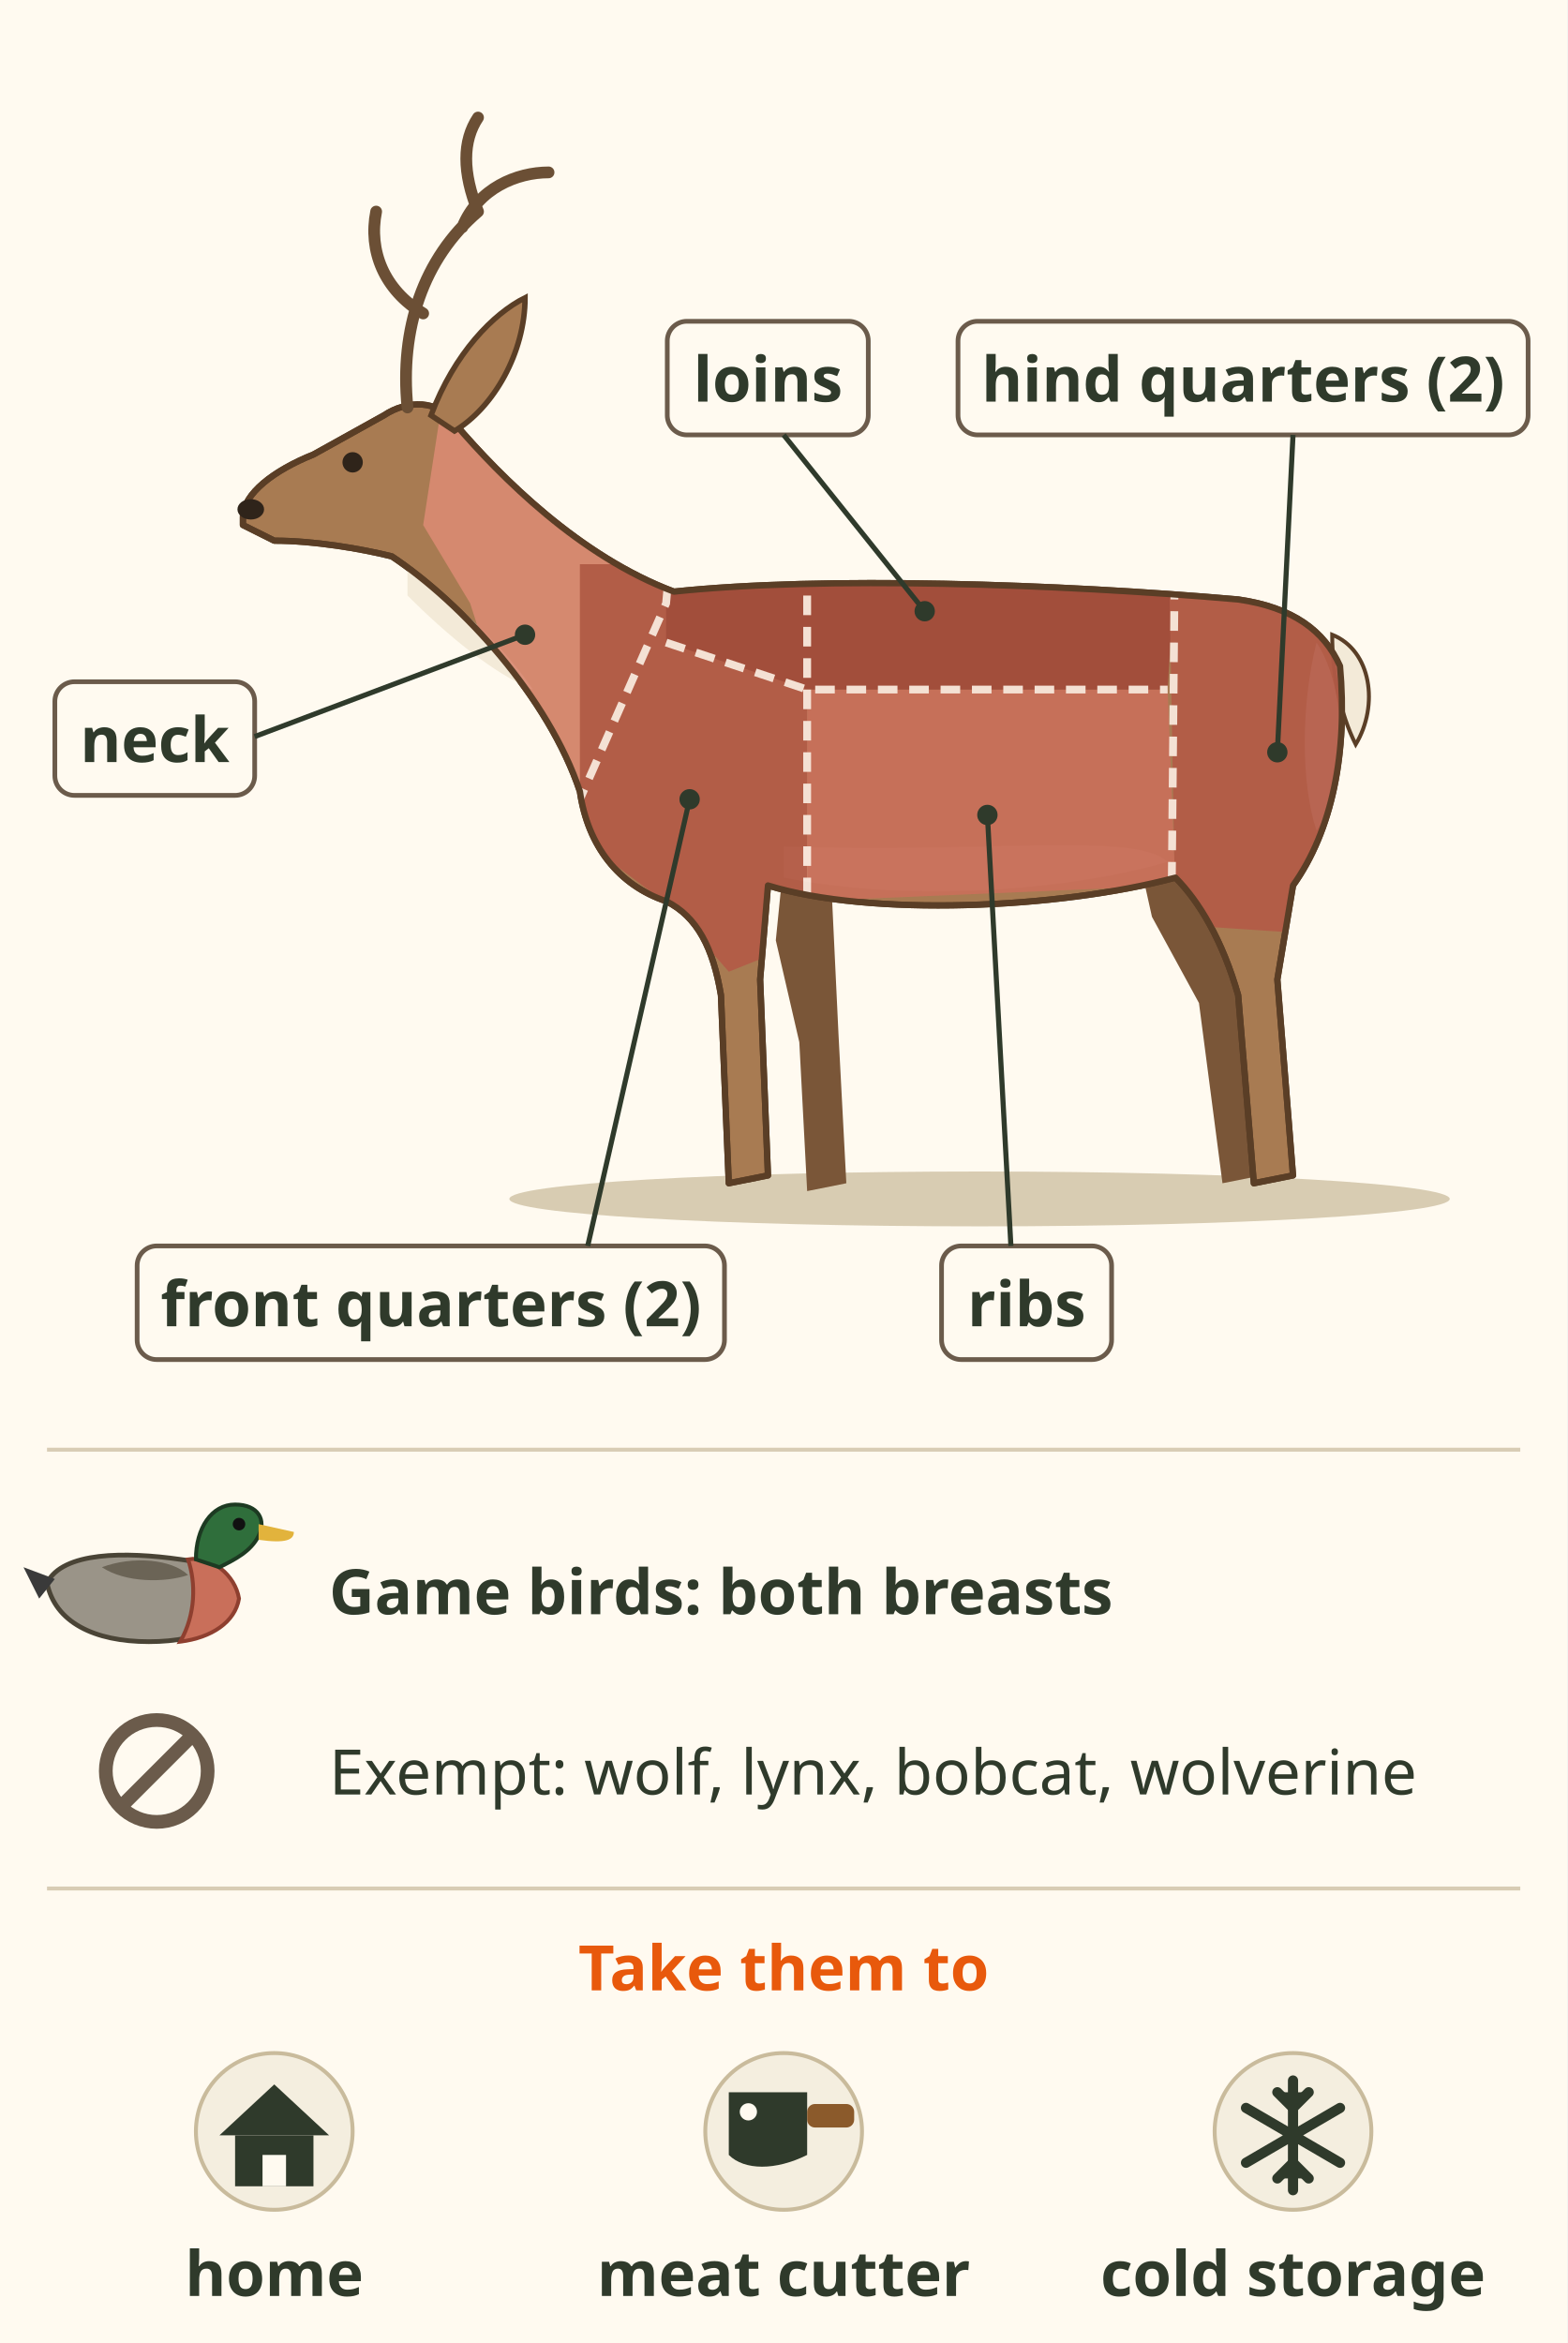
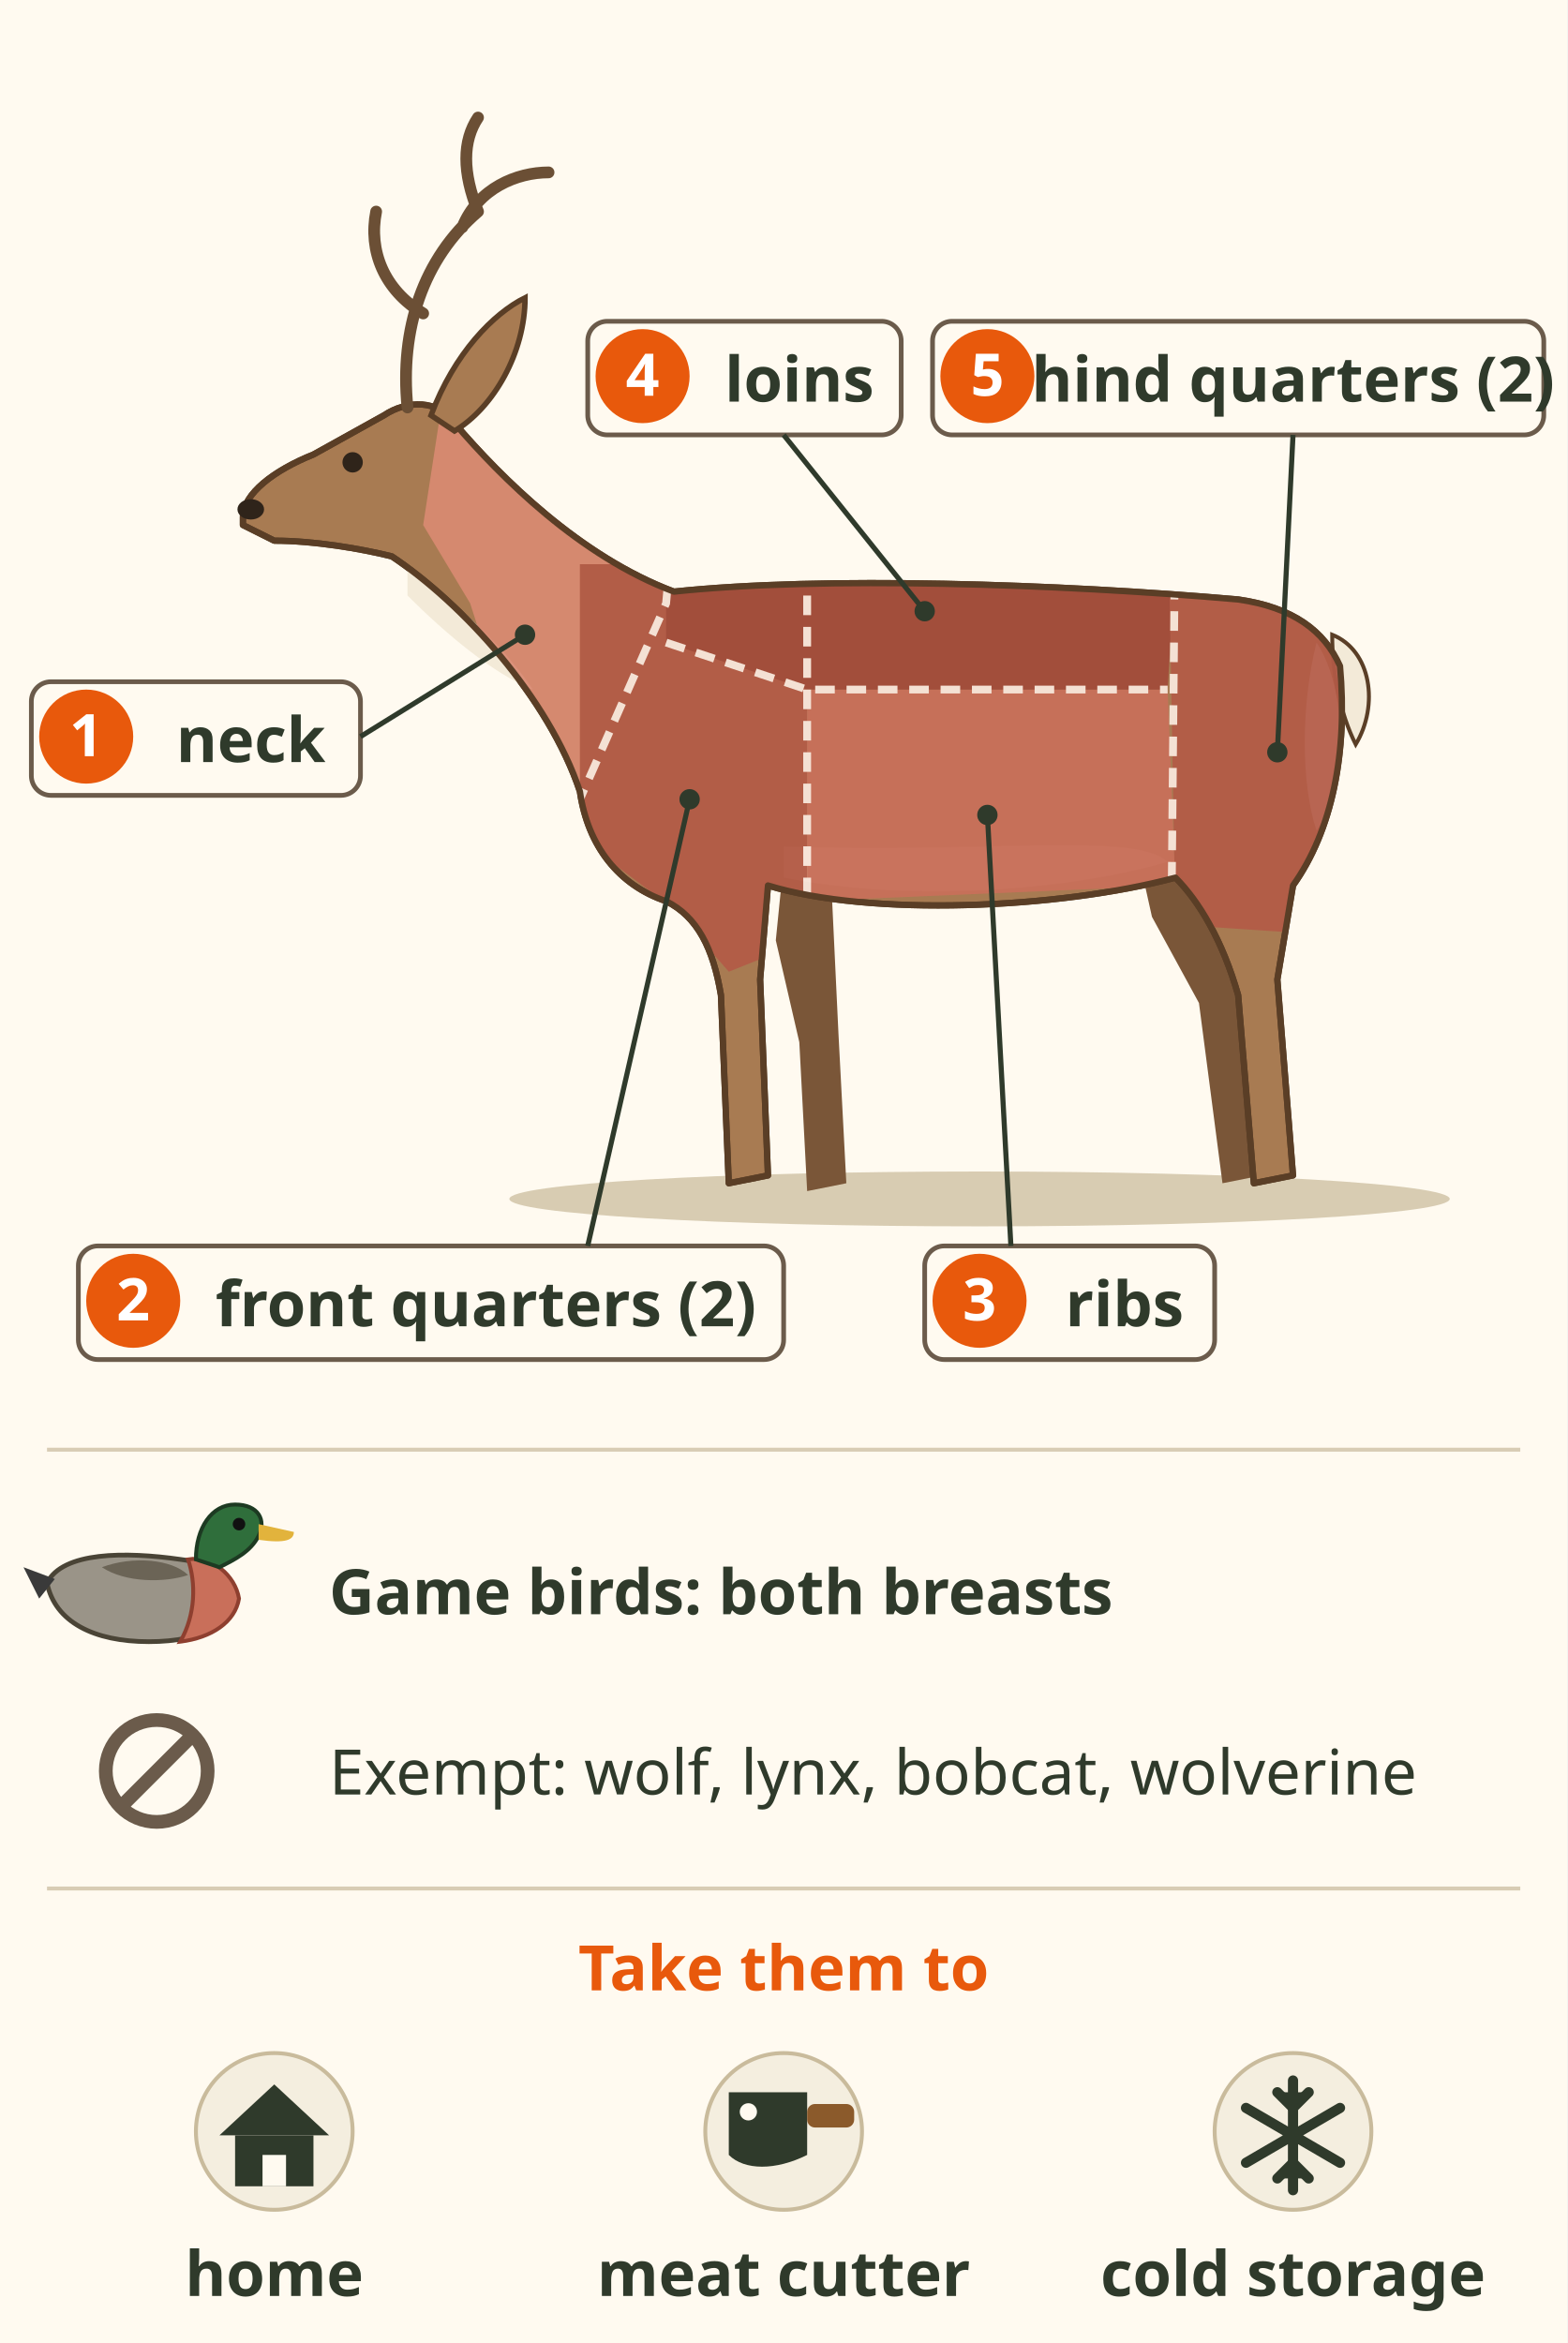
<svg xmlns="http://www.w3.org/2000/svg" viewBox="0 0 400 598" font-family="sans-serif" role="img" aria-label="A deer, as an example of big game, drawn side on with its edible portions shaded as meat: the neck, the loins along the back, the ribs, the front quarters and the hind quarters, two of each quarter. For big game these must come out of the carcass: neck, ribs, all four quarters and the loins. Game birds: both breasts, shaded on a duck. Wolf, lynx, bobcat and wolverine are exempt. Take the edible portions to your home, a meat cutter or a cold storage plant.">
  <rect width="400" height="598" fill="#fffaf0" />
  <defs>
    <clipPath id="rb-edible-body">
      <path d="M62 128 C62 122 70 116 80 112 L98 102 C104 98 112 98 116 104 C128 118 148 138 172 147 C210 143 270 145 316 149 C330 151 338 157 342 166 C344 188 340 208 330 222 L326 246 L330 296 L320 298 L316 250 C312 236 306 226 300 220 C270 228 222 230 196 222 L194 246 L196 296 L186 298 L184 250 C182 238 178 230 170 226 C158 222 150 212 148 198 C140 174 118 150 100 138 C92 136 80 134 70 134 L62 130z" />
    </clipPath>
  </defs>
  <g transform="translate(0 4)">
    <ellipse cx="250" cy="302" rx="120" ry="7" fill="#d8ccb2" />
    <path d="M200 216 L212 218 L214 260 L216 298 L206 300 L204 262 L198 236z" fill="#7a5638" />
    <path d="M290 212 L314 216 L318 248 L322 296 L312 298 L306 252 L294 230z" fill="#7a5638" />
    <path d="M62 128 C62 122 70 116 80 112 L98 102 C104 98 112 98 116 104 C128 118 148 138 172 147 C210 143 270 145 316 149 C330 151 338 157 342 166 C344 188 340 208 330 222 L326 246 L330 296 L320 298 L316 250 C312 236 306 226 300 220 C270 228 222 230 196 222 L194 246 L196 296 L186 298 L184 250 C182 238 178 230 170 226 C158 222 150 212 148 198 C140 174 118 150 100 138 C92 136 80 134 70 134 L62 130z" fill="#a87b52" stroke="#5a3e26" stroke-width="1.6" stroke-linejoin="round" />
    <path d="M200 220 C230 226 270 224 298 216 C290 208 250 214 200 212z" fill="#c9a37a" />
    <path d="M104 140 C116 150 128 160 136 172 C126 168 114 158 104 148z" fill="#f3ead8" />
    <path d="M336 160 C344 172 344 196 336 208 C332 196 332 176 336 160z" fill="#f3ead8" />
    <path d="M340 158 C350 162 352 176 346 186 C342 178 340 168 340 158z" fill="#f3ead8" stroke="#5a3e26" stroke-width="1" />
    <g clip-path="url(#rb-edible-body)" opacity=".92">
      <path d="M112 104 L174 104 L170 150 L148 200 L136 200 L120 150 L108 130z" fill="#d98a72" />
      <path d="M148 140 L206 140 L206 236 L186 244 L172 228 L148 210z" fill="#b35a47" />
      <path d="M206 172 L298 172 L300 222 L206 226z" fill="#c96f5a" />
      <path d="M170 138 L300 138 L298 172 L206 172 L170 160z" fill="#a24a3a" />
      <path d="M298 120 L360 120 L360 236 L300 232z" fill="#b35a47" />
      <g stroke="#fbe9df" stroke-width="2" stroke-dasharray="5 3" fill="none">
        <path d="M174 106 L170 150 L148 200" />
        <path d="M206 140 V230" />
        <path d="M170 160 L206 172 H298" />
        <path d="M300 120 L299 228" />
      </g>
    </g>
    <path d="M62 128 C62 122 70 116 80 112 L98 102 C104 98 112 98 116 104 C128 118 148 138 172 147 C210 143 270 145 316 149 C330 151 338 157 342 166 C344 188 340 208 330 222 L326 246 L330 296 L320 298 L316 250 C312 236 306 226 300 220 C270 228 222 230 196 222 L194 246 L196 296 L186 298 L184 250 C182 238 178 230 170 226 C158 222 150 212 148 198 C140 174 118 150 100 138 C92 136 80 134 70 134 L62 130z" fill="none" stroke="#5a3e26" stroke-width="1.6" stroke-linejoin="round" />
    <path d="M110 102 C116 86 126 76 134 72 C134 86 126 100 116 106z" fill="#a87b52" stroke="#5a3e26" stroke-width="1.4" />
    <circle cx="90" cy="114" r="2.6" fill="#2f241a" />
    <ellipse cx="64" cy="126" rx="3.4" ry="2.6" fill="#2f241a" />
    <path d="M104 100 C102 80 108 62 122 50 M108 76 C98 70 94 60 96 50 M118 54 C122 44 132 40 140 40 M122 50 C118 40 118 32 122 26" fill="none" stroke="#6b4f35" stroke-width="3" stroke-linecap="round" />
  </g>
-   <rect x="170.3" y="82.0" width="51.3" height="29.0" rx="5" fill="#fffaf0" stroke="#6b5b4b" stroke-width="1.2" />
-   <text x="196" y="102.5" font-size="16" font-weight="bold" fill="#2f3a2b" text-anchor="middle">loins</text>
-   <line x1="236" y1="156" x2="200" y2="111" stroke="#2f3a2b" stroke-width="1.3" />
-   <circle cx="236" cy="156" r="2.6" fill="#2f3a2b" />
-   <rect x="244.5" y="82.0" width="145.5" height="29.0" rx="5" fill="#fffaf0" stroke="#6b5b4b" stroke-width="1.2" />
-   <text x="317.259" y="102.5" font-size="16" font-weight="bold" fill="#2f3a2b" text-anchor="middle">hind quarters (2)</text>
-   <line x1="326" y1="192" x2="330" y2="111" stroke="#2f3a2b" stroke-width="1.3" />
-   <circle cx="326" cy="192" r="2.6" fill="#2f3a2b" />
-   <rect x="14.0" y="174.0" width="51.0" height="29.0" rx="5" fill="#fffaf0" stroke="#6b5b4b" stroke-width="1.2" />
-   <text x="39.49" y="194.5" font-size="16" font-weight="bold" fill="#2f3a2b" text-anchor="middle">neck</text>
-   <line x1="134" y1="162" x2="64.979" y2="188" stroke="#2f3a2b" stroke-width="1.3" />
-   <circle cx="134" cy="162" r="2.6" fill="#2f3a2b" />
-   <rect x="35.0" y="318.0" width="149.9" height="29.0" rx="5" fill="#fffaf0" stroke="#6b5b4b" stroke-width="1.2" />
-   <text x="110" y="338.5" font-size="16" font-weight="bold" fill="#2f3a2b" text-anchor="middle">front quarters (2)</text>
-   <line x1="176" y1="204" x2="150" y2="318" stroke="#2f3a2b" stroke-width="1.3" />
-   <circle cx="176" cy="204" r="2.6" fill="#2f3a2b" />
-   <rect x="240.3" y="318.0" width="43.4" height="29.0" rx="5" fill="#fffaf0" stroke="#6b5b4b" stroke-width="1.2" />
-   <text x="262" y="338.5" font-size="16" font-weight="bold" fill="#2f3a2b" text-anchor="middle">ribs</text>
-   <line x1="252" y1="208" x2="258" y2="318" stroke="#2f3a2b" stroke-width="1.3" />
-   <circle cx="252" cy="208" r="2.6" fill="#2f3a2b" />
+   <g data-tip="Loins|The loins along the back come out with the rest.">
+     <rect x="150" y="82.0" width="80" height="29.0" rx="5" fill="#fffaf0" stroke="#6b5b4b" stroke-width="1.2" />
+     <text x="204" y="102.5" font-size="16" font-weight="bold" fill="#2f3a2b" text-anchor="middle">loins</text>
+     <line x1="236" y1="156" x2="200" y2="111" stroke="#2f3a2b" stroke-width="1.3" />
+     <circle cx="236" cy="156" r="2.6" fill="#2f3a2b" />
+     <circle cx="164" cy="96" r="12" fill="#e8590c" />
+     <text x="164" y="101" font-size="15" font-weight="bold" fill="#ffffff" text-anchor="middle">4</text>
+   </g>
+   <g data-tip="Hind quarters (2)|Both hind quarters come out. Leave the tail and evidence of sex on the hind quarter you keep with you.">
+     <rect x="238" y="82.0" width="156" height="29.0" rx="5" fill="#fffaf0" stroke="#6b5b4b" stroke-width="1.2" />
+     <text x="330" y="102.5" font-size="16" font-weight="bold" fill="#2f3a2b" text-anchor="middle">hind quarters (2)</text>
+     <line x1="326" y1="192" x2="330" y2="111" stroke="#2f3a2b" stroke-width="1.3" />
+     <circle cx="326" cy="192" r="2.6" fill="#2f3a2b" />
+     <circle cx="252" cy="96" r="12" fill="#e8590c" />
+     <text x="252" y="101" font-size="15" font-weight="bold" fill="#ffffff" text-anchor="middle">5</text>
+   </g>
+   <g data-tip="Neck|The edible portions of the neck come out too. Common slip: quartering a deer and leaving the neck and ribs.">
+     <rect x="8" y="174.0" width="84" height="29.0" rx="5" fill="#fffaf0" stroke="#6b5b4b" stroke-width="1.2" />
+     <text x="64" y="194.5" font-size="16" font-weight="bold" fill="#2f3a2b" text-anchor="middle">neck</text>
+     <line x1="134" y1="162" x2="92" y2="188" stroke="#2f3a2b" stroke-width="1.3" />
+     <circle cx="134" cy="162" r="2.6" fill="#2f3a2b" />
+     <circle cx="22" cy="188" r="12" fill="#e8590c" />
+     <text x="22" y="193" font-size="15" font-weight="bold" fill="#ffffff" text-anchor="middle">1</text>
+   </g>
+   <g data-tip="Front quarters (2)|All four quarters come out, front and hind. Plan the pack out before the shot.">
+     <rect x="20" y="318.0" width="180" height="29.0" rx="5" fill="#fffaf0" stroke="#6b5b4b" stroke-width="1.2" />
+     <text x="124" y="338.5" font-size="16" font-weight="bold" fill="#2f3a2b" text-anchor="middle">front quarters (2)</text>
+     <line x1="176" y1="204" x2="150" y2="318" stroke="#2f3a2b" stroke-width="1.3" />
+     <circle cx="176" cy="204" r="2.6" fill="#2f3a2b" />
+     <circle cx="34" cy="332" r="12" fill="#e8590c" />
+     <text x="34" y="337" font-size="15" font-weight="bold" fill="#ffffff" text-anchor="middle">2</text>
+   </g>
+   <g data-tip="Ribs|The rib meat is an edible portion. It goes home with the quarters, not left on the carcass.">
+     <rect x="236" y="318.0" width="74" height="29.0" rx="5" fill="#fffaf0" stroke="#6b5b4b" stroke-width="1.2" />
+     <text x="287" y="338.5" font-size="16" font-weight="bold" fill="#2f3a2b" text-anchor="middle">ribs</text>
+     <line x1="252" y1="208" x2="258" y2="318" stroke="#2f3a2b" stroke-width="1.3" />
+     <circle cx="252" cy="208" r="2.6" fill="#2f3a2b" />
+     <circle cx="250" cy="332" r="12" fill="#e8590c" />
+     <text x="250" y="337" font-size="15" font-weight="bold" fill="#ffffff" text-anchor="middle">3</text>
+   </g>
  <line x1="12" y1="370" x2="388" y2="370" stroke="#d8ccb4" />
-   <g transform="translate(40 406)">
-     <path d="M-28 -2 C-24 -10 -8 -10 6 -8 C14 -7 18 -4 20 0 C22 8 12 13 -2 13 C-16 13 -26 8 -28 -2z" fill="#9a9488" stroke="#4a4436" stroke-width="1.2" />
-     <path d="M-26 -3 L-34 -6 L-30 2z" fill="#3a3a3a" />
-     <path d="M-14 -6 C-6 -9 4 -8 8 -4 C2 -2 -8 -2 -14 -6z" fill="#6b6456" />
-     <path d="M8 -8 C14 -9 20 -4 21 2 C20 8 14 12 6 13 C10 6 10 -2 8 -8z" fill="#c96f5a" stroke="#8e3f2f" stroke-width="1" />
-     <path d="M10 -8 C10 -16 14 -22 20 -22 C26 -22 28 -18 26 -14 C24 -10 20 -8 16 -6z" fill="#2f6e3b" stroke="#1d3a22" stroke-width="1" />
-     <path d="M26 -17 L35 -15 C35 -13 33 -12 26 -13z" fill="#e2b33c" />
-     <circle cx="21" cy="-17" r="1.6" fill="#111" />
+   <g data-tip="Game birds|Ducks, quail and grouse: the edible portions of both breasts.">
+     <g transform="translate(40 406)">
+       <path d="M-28 -2 C-24 -10 -8 -10 6 -8 C14 -7 18 -4 20 0 C22 8 12 13 -2 13 C-16 13 -26 8 -28 -2z" fill="#9a9488" stroke="#4a4436" stroke-width="1.2" />
+       <path d="M-26 -3 L-34 -6 L-30 2z" fill="#3a3a3a" />
+       <path d="M-14 -6 C-6 -9 4 -8 8 -4 C2 -2 -8 -2 -14 -6z" fill="#6b6456" />
+       <path d="M8 -8 C14 -9 20 -4 21 2 C20 8 14 12 6 13 C10 6 10 -2 8 -8z" fill="#c96f5a" stroke="#8e3f2f" stroke-width="1" />
+       <path d="M10 -8 C10 -16 14 -22 20 -22 C26 -22 28 -18 26 -14 C24 -10 20 -8 16 -6z" fill="#2f6e3b" stroke="#1d3a22" stroke-width="1" />
+       <path d="M26 -17 L35 -15 C35 -13 33 -12 26 -13z" fill="#e2b33c" />
+       <circle cx="21" cy="-17" r="1.6" fill="#111" />
+     </g>
+     <text x="84" y="412" font-size="16" font-weight="bold" fill="#2f3a2b">Game birds: both breasts</text>
  </g>
-   <text x="84" y="412" font-size="16" font-weight="bold" fill="#2f3a2b">Game birds: both breasts</text>
-   <circle cx="40" cy="452" r="13" fill="#fffaf0" stroke="#6b5b4b" stroke-width="3.5" />
-   <line x1="30.9" y1="461.1" x2="49.1" y2="442.9" stroke="#6b5b4b" stroke-width="3.5" />
-   <text x="84" y="458" font-size="16" fill="#2f3a2b">Exempt: wolf, lynx, bobcat, wolverine</text>
+   <g data-tip="Exempt|Wolf, lynx, bobcat and wolverine are left out of the edible portions rule. A black bear follows the meat rule like a deer.">
+     <circle cx="40" cy="452" r="13" fill="#fffaf0" stroke="#6b5b4b" stroke-width="3.5" />
+     <line x1="30.9" y1="461.1" x2="49.1" y2="442.9" stroke="#6b5b4b" stroke-width="3.5" />
+     <text x="84" y="458" font-size="16" fill="#2f3a2b">Exempt: wolf, lynx, bobcat, wolverine</text>
+   </g>
  <line x1="12" y1="482" x2="388" y2="482" stroke="#d8ccb4" />
-   <text x="200" y="508" font-size="16" font-weight="bold" fill="#e8590c" text-anchor="middle">Take them to</text>
-   <circle cx="70" cy="544" r="20" fill="#f4eedf" stroke="#c9bb9c" />
-   <g transform="translate(70 545)" fill="#2f3a2b">
-     <path d="M-14 0 L0 -13 L14 0z" />
-     <rect x="-10" y="0" width="20" height="13" />
-     <rect x="-3" y="5" width="6" height="8" fill="#fffaf0" />
+   <g data-tip="Where it goes|Your home, a meat cutter or a cold storage plant. Gave the animal to someone who takes the meat out? Then you are covered.">
+     <text x="200" y="508" font-size="16" font-weight="bold" fill="#e8590c" text-anchor="middle">Take them to</text>
+     <circle cx="70" cy="544" r="20" fill="#f4eedf" stroke="#c9bb9c" />
+     <g transform="translate(70 545)" fill="#2f3a2b">
+       <path d="M-14 0 L0 -13 L14 0z" />
+       <rect x="-10" y="0" width="20" height="13" />
+       <rect x="-3" y="5" width="6" height="8" fill="#fffaf0" />
+     </g>
+     <text x="70" y="586" font-size="16" font-weight="bold" fill="#2f3a2b" text-anchor="middle">home</text>
+     <circle cx="200" cy="544" r="20" fill="#f4eedf" stroke="#c9bb9c" />
+     <g transform="translate(200 545)" fill="#2f3a2b">
+       <path d="M-14 -11 H6 V5 C-2 9 -10 9 -14 5z" />
+       <rect x="6" y="-8" width="12" height="6" rx="2" fill="#8b5a2b" />
+       <circle cx="-9" cy="-6" r="2.2" fill="#fffaf0" />
+     </g>
+     <text x="200" y="586" font-size="16" font-weight="bold" fill="#2f3a2b" text-anchor="middle">meat cutter</text>
+     <circle cx="330" cy="544" r="20" fill="#f4eedf" stroke="#c9bb9c" />
+     <g transform="translate(330 545)" fill="#2f3a2b">
+       <g stroke="#2f3a2b" stroke-width="2.6" stroke-linecap="round">
+         <path d="M0 -14 V14 M-12 -7 L12 7 M-12 7 L12 -7" />
+         <path d="M-4 -11 L0 -7 L4 -11 M-4 11 L0 7 L4 11" />
+       </g>
+     </g>
+     <text x="330" y="586" font-size="16" font-weight="bold" fill="#2f3a2b" text-anchor="middle">cold storage</text>
  </g>
-   <text x="70" y="586" font-size="16" font-weight="bold" fill="#2f3a2b" text-anchor="middle">home</text>
-   <circle cx="200" cy="544" r="20" fill="#f4eedf" stroke="#c9bb9c" />
-   <g transform="translate(200 545)" fill="#2f3a2b">
-     <path d="M-14 -11 H6 V5 C-2 9 -10 9 -14 5z" />
-     <rect x="6" y="-8" width="12" height="6" rx="2" fill="#8b5a2b" />
-     <circle cx="-9" cy="-6" r="2.2" fill="#fffaf0" />
-   </g>
-   <text x="200" y="586" font-size="16" font-weight="bold" fill="#2f3a2b" text-anchor="middle">meat cutter</text>
-   <circle cx="330" cy="544" r="20" fill="#f4eedf" stroke="#c9bb9c" />
-   <g transform="translate(330 545)" fill="#2f3a2b">
-     <g stroke="#2f3a2b" stroke-width="2.6" stroke-linecap="round">
-       <path d="M0 -14 V14 M-12 -7 L12 7 M-12 7 L12 -7" />
-       <path d="M-4 -11 L0 -7 L4 -11 M-4 11 L0 7 L4 11" />
-     </g>
-   </g>
-   <text x="330" y="586" font-size="16" font-weight="bold" fill="#2f3a2b" text-anchor="middle">cold storage</text>
</svg>
